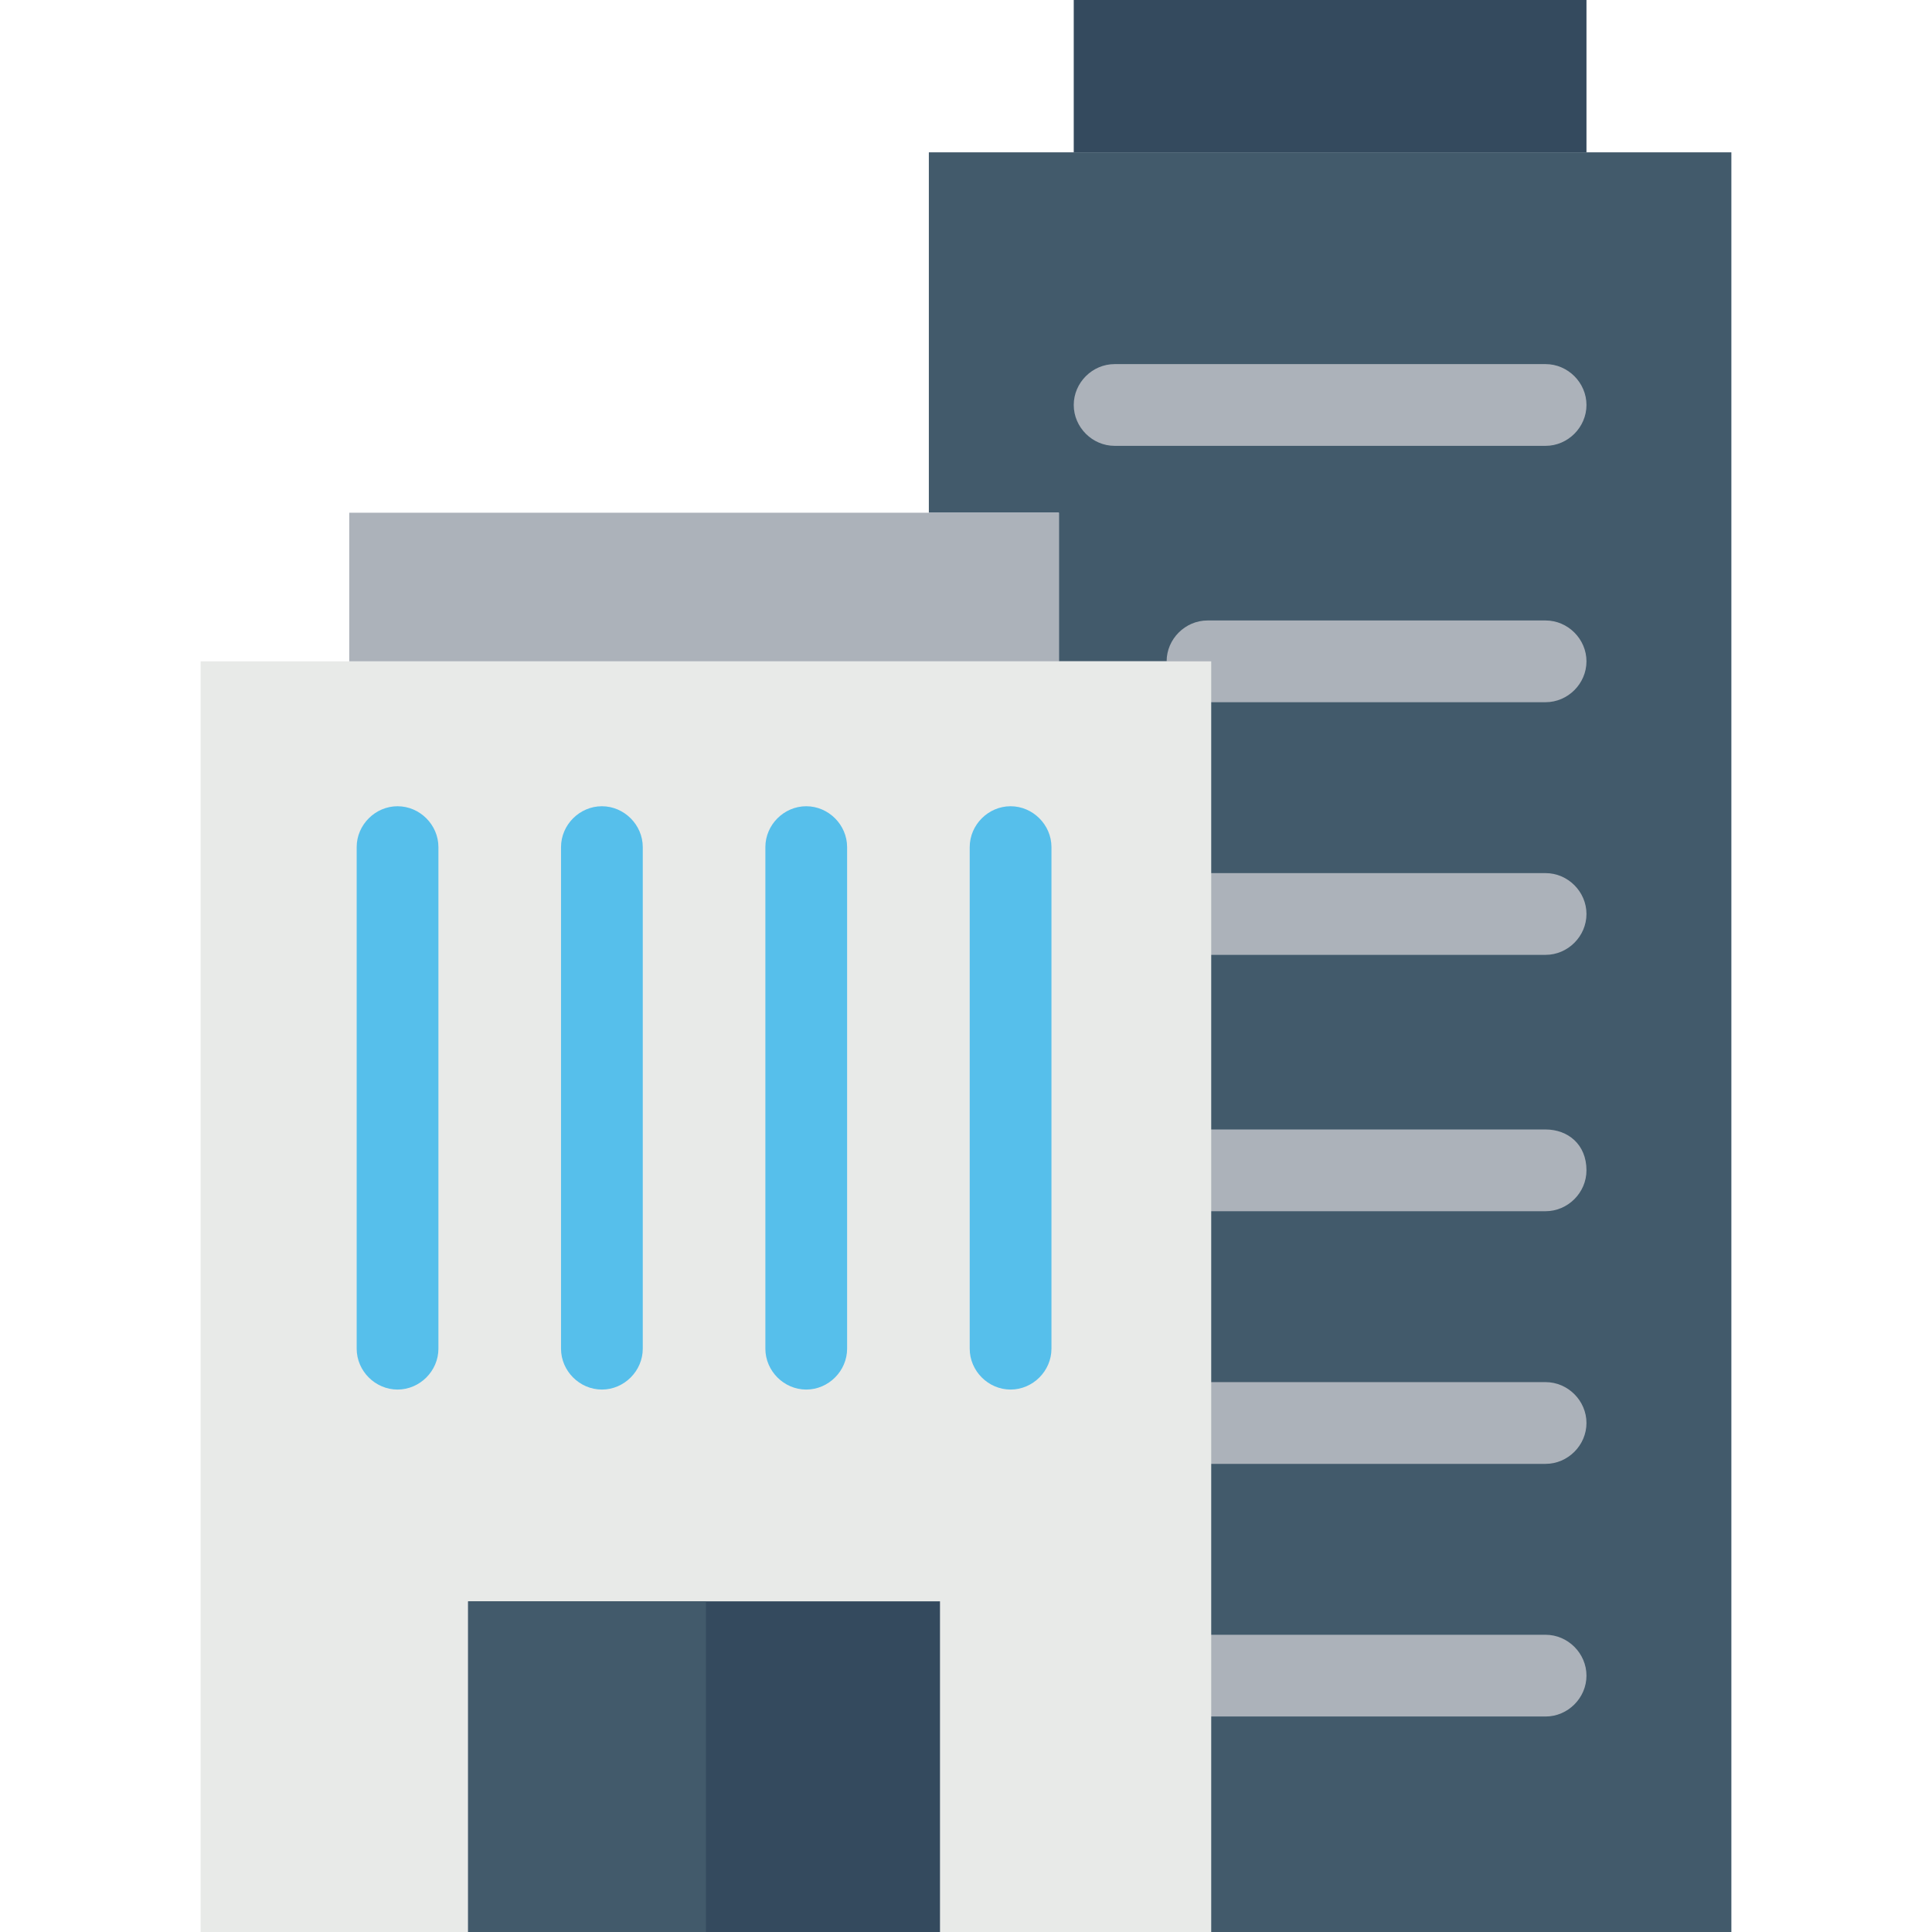
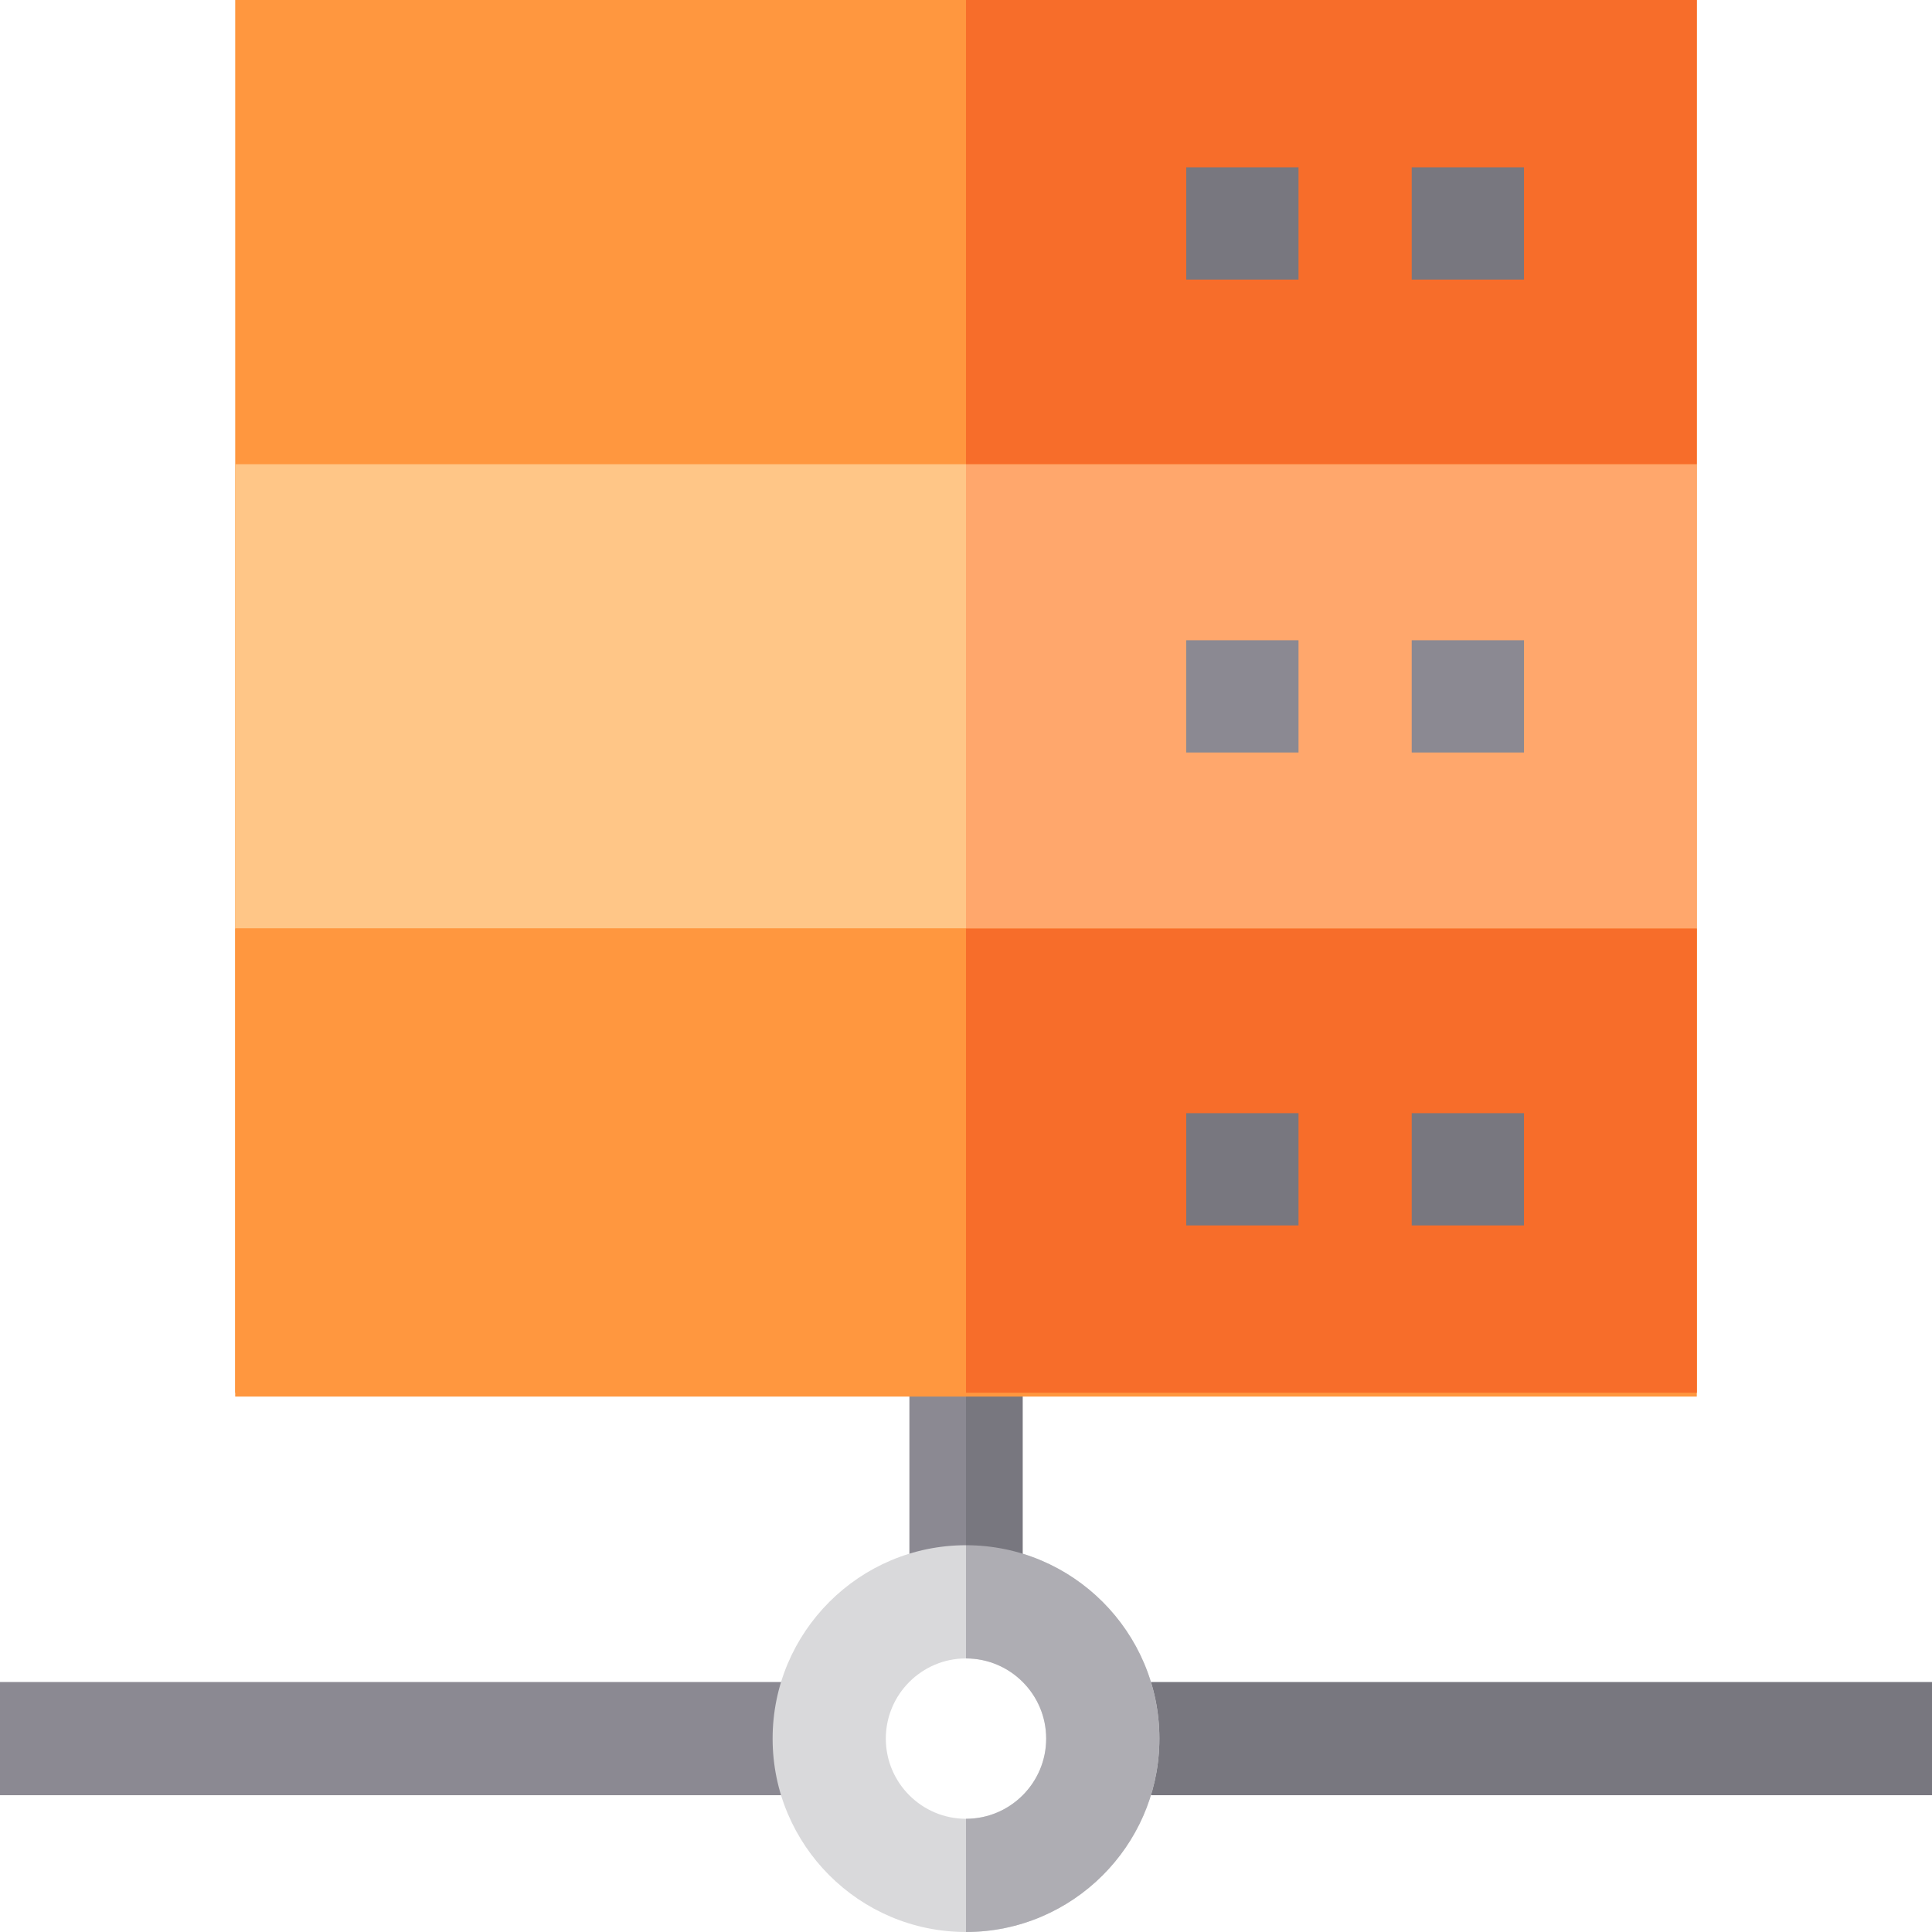
<svg xmlns="http://www.w3.org/2000/svg" version="1.1" id="Capa_1" x="0px" y="0px" viewBox="0 0 512 512" style="enable-background:new 0 0 512 512;" xml:space="preserve">
-   <rect x="284.554" style="fill:#344A5E;" width="135.877" height="40.369" />
-   <polygon style="fill:#425A6B;" points="246.154,40.369 246.154,135.877 280.615,135.877 280.615,175.262 320,175.262 320,512   458.831,512 458.831,40.369 " />
  <g>
-     <path style="fill:#ACB2BA;" d="M420.431,107.323c0-5.908-4.923-10.831-10.831-10.831H295.385c-5.908,0-10.831,4.923-10.831,10.831   c0,5.908,4.923,10.831,10.831,10.831H409.6C415.508,118.154,420.431,113.231,420.431,107.323z" />
-     <path style="fill:#ACB2BA;" d="M409.6,299.323H320c-5.908,0-10.831,4.923-10.831,10.831c0,5.908,4.923,10.831,10.831,10.831h89.6   c5.908,0,10.831-4.923,10.831-10.831C420.431,303.262,415.508,299.323,409.6,299.323z" />
-     <path style="fill:#ACB2BA;" d="M409.6,164.431H320c-5.908,0-10.831,4.923-10.831,10.831c0,5.908,4.923,10.831,10.831,10.831h89.6   c5.908,0,10.831-4.923,10.831-10.831C420.431,169.354,415.508,164.431,409.6,164.431z" />
-     <path style="fill:#ACB2BA;" d="M409.6,366.277H320c-5.908,0-10.831,4.923-10.831,10.831s4.923,10.831,10.831,10.831h89.6   c5.908,0,10.831-4.923,10.831-10.831S415.508,366.277,409.6,366.277z" />
-     <path style="fill:#ACB2BA;" d="M409.6,231.385H320c-5.908,0-10.831,4.923-10.831,10.831c0,5.908,4.923,10.831,10.831,10.831h89.6   c5.908,0,10.831-4.923,10.831-10.831C420.431,236.308,415.508,231.385,409.6,231.385z" />
-     <path style="fill:#ACB2BA;" d="M409.6,433.231H320c-5.908,0-10.831,4.923-10.831,10.831c0,5.908,4.923,10.831,10.831,10.831h89.6   c5.908,0,10.831-4.923,10.831-10.831C420.431,438.154,415.508,433.231,409.6,433.231z" />
+     <rect x="241" y="365.83" style="fill:#8B8992;" width="30" height="61.61" />
+     <rect y="445.75" style="fill:#8B8992;" width="222.69" height="30" />
  </g>
-   <rect x="53.169" y="175.262" style="fill:#E8EAE8;" width="267.815" height="336.738" />
-   <rect x="92.554" y="135.877" style="fill:#ACB2BA;" width="188.062" height="39.385" />
-   <rect x="124.062" y="424.369" style="fill:#344A5E;" width="125.046" height="87.631" />
-   <rect x="124.062" y="424.369" style="fill:#425A6B;" width="63.015" height="87.631" />
+   <rect x="289.31" y="445.75" style="fill:#78777F;" width="222.69" height="30" />
+   <path style="fill:#D9D9DB;" d="M256,409.5c-28.26,0-51.25,22.99-51.25,51.25S227.74,512,256,512c14.11,0,26.91-5.74,36.19-15  c9-8.98,14.68-21.27,15.04-34.87c0.01-0.48,0.02-0.94,0.02-1.38C307.25,432.49,284.26,409.5,256,409.5z M256,482  c-11.72,0-21.25-9.53-21.25-21.25s9.53-21.25,21.25-21.25s21.25,9.53,21.25,21.25S267.72,482,256,482z" />
+   <rect x="256" y="365.83" style="fill:#78777F;" width="15" height="61.61" />
+   <path style="fill:#AEADB3;" d="M307.25,460.75c0,0.44-0.01,0.9-0.02,1.38c-0.36,13.6-6.04,25.89-15.04,34.87  c-9.28,9.26-22.08,15-36.19,15v-30c11.72,0,21.25-9.53,21.25-21.25S267.72,439.5,256,439.5v-30  C284.26,409.5,307.25,432.49,307.25,460.75z" />
+   <rect x="62.33" style="fill:#FF973F;" width="387.34" height="370.11" />
+   <rect x="62.33" y="123.03" style="fill:#FFC687;" width="387.34" height="123.02" />
+   <rect x="62.33" y="246.06" style="fill:#FF973F;" width="387.34" height="123.02" />
+   <rect x="256" y="123.03" style="fill:#FFA76C;" width="193.67" height="123.02" />
  <g>
-     <path style="fill:#56BFEB;" d="M105.354,213.662c-5.908,0-10.831,4.923-10.831,10.831v132.923c0,5.908,4.923,10.831,10.831,10.831   c5.908,0,10.831-4.923,10.831-10.831V224.492C116.185,218.585,111.262,213.662,105.354,213.662z" />
-     <path style="fill:#56BFEB;" d="M159.508,213.662c-5.908,0-10.831,4.923-10.831,10.831v132.923c0,5.908,4.923,10.831,10.831,10.831   c5.908,0,10.831-4.923,10.831-10.831V224.492C170.338,218.585,165.415,213.662,159.508,213.662z" />
-     <path style="fill:#56BFEB;" d="M213.662,213.662c-5.908,0-10.831,4.923-10.831,10.831v132.923c0,5.908,4.923,10.831,10.831,10.831   s10.831-4.923,10.831-10.831V224.492C224.492,218.585,219.569,213.662,213.662,213.662z" />
-     <path style="fill:#56BFEB;" d="M267.815,213.662c-5.908,0-10.831,4.923-10.831,10.831v132.923c0,5.908,4.923,10.831,10.831,10.831   c5.908,0,10.831-4.923,10.831-10.831V224.492C278.646,218.585,273.723,213.662,267.815,213.662z" />
+     <rect x="256" style="fill:#F76D2A;" width="193.67" height="123.02" />
+     <rect x="256" y="246.06" style="fill:#F76D2A;" width="193.67" height="123.02" />
+   </g>
+   <g>
+     <rect x="314.37" y="295" style="fill:#78777F;" width="29.75" height="29.75" />
+     <rect x="374.12" y="295" style="fill:#78777F;" width="29.75" height="29.75" />
+   </g>
+   <g>
+     <rect x="314.37" y="169.67" style="fill:#8B8992;" width="29.75" height="29.75" />
+     <rect x="374.12" y="169.67" style="fill:#8B8992;" width="29.75" height="29.75" />
+   </g>
+   <g>
+     <rect x="314.37" y="44.34" style="fill:#78777F;" width="29.75" height="29.75" />
+     <rect x="374.12" y="44.34" style="fill:#78777F;" width="29.75" height="29.75" />
  </g>
  <g>
</g>
  <g>
</g>
  <g>
</g>
  <g>
</g>
  <g>
</g>
  <g>
</g>
  <g>
</g>
  <g>
</g>
  <g>
</g>
  <g>
</g>
  <g>
</g>
  <g>
</g>
  <g>
</g>
  <g>
</g>
  <g>
</g>
</svg>
